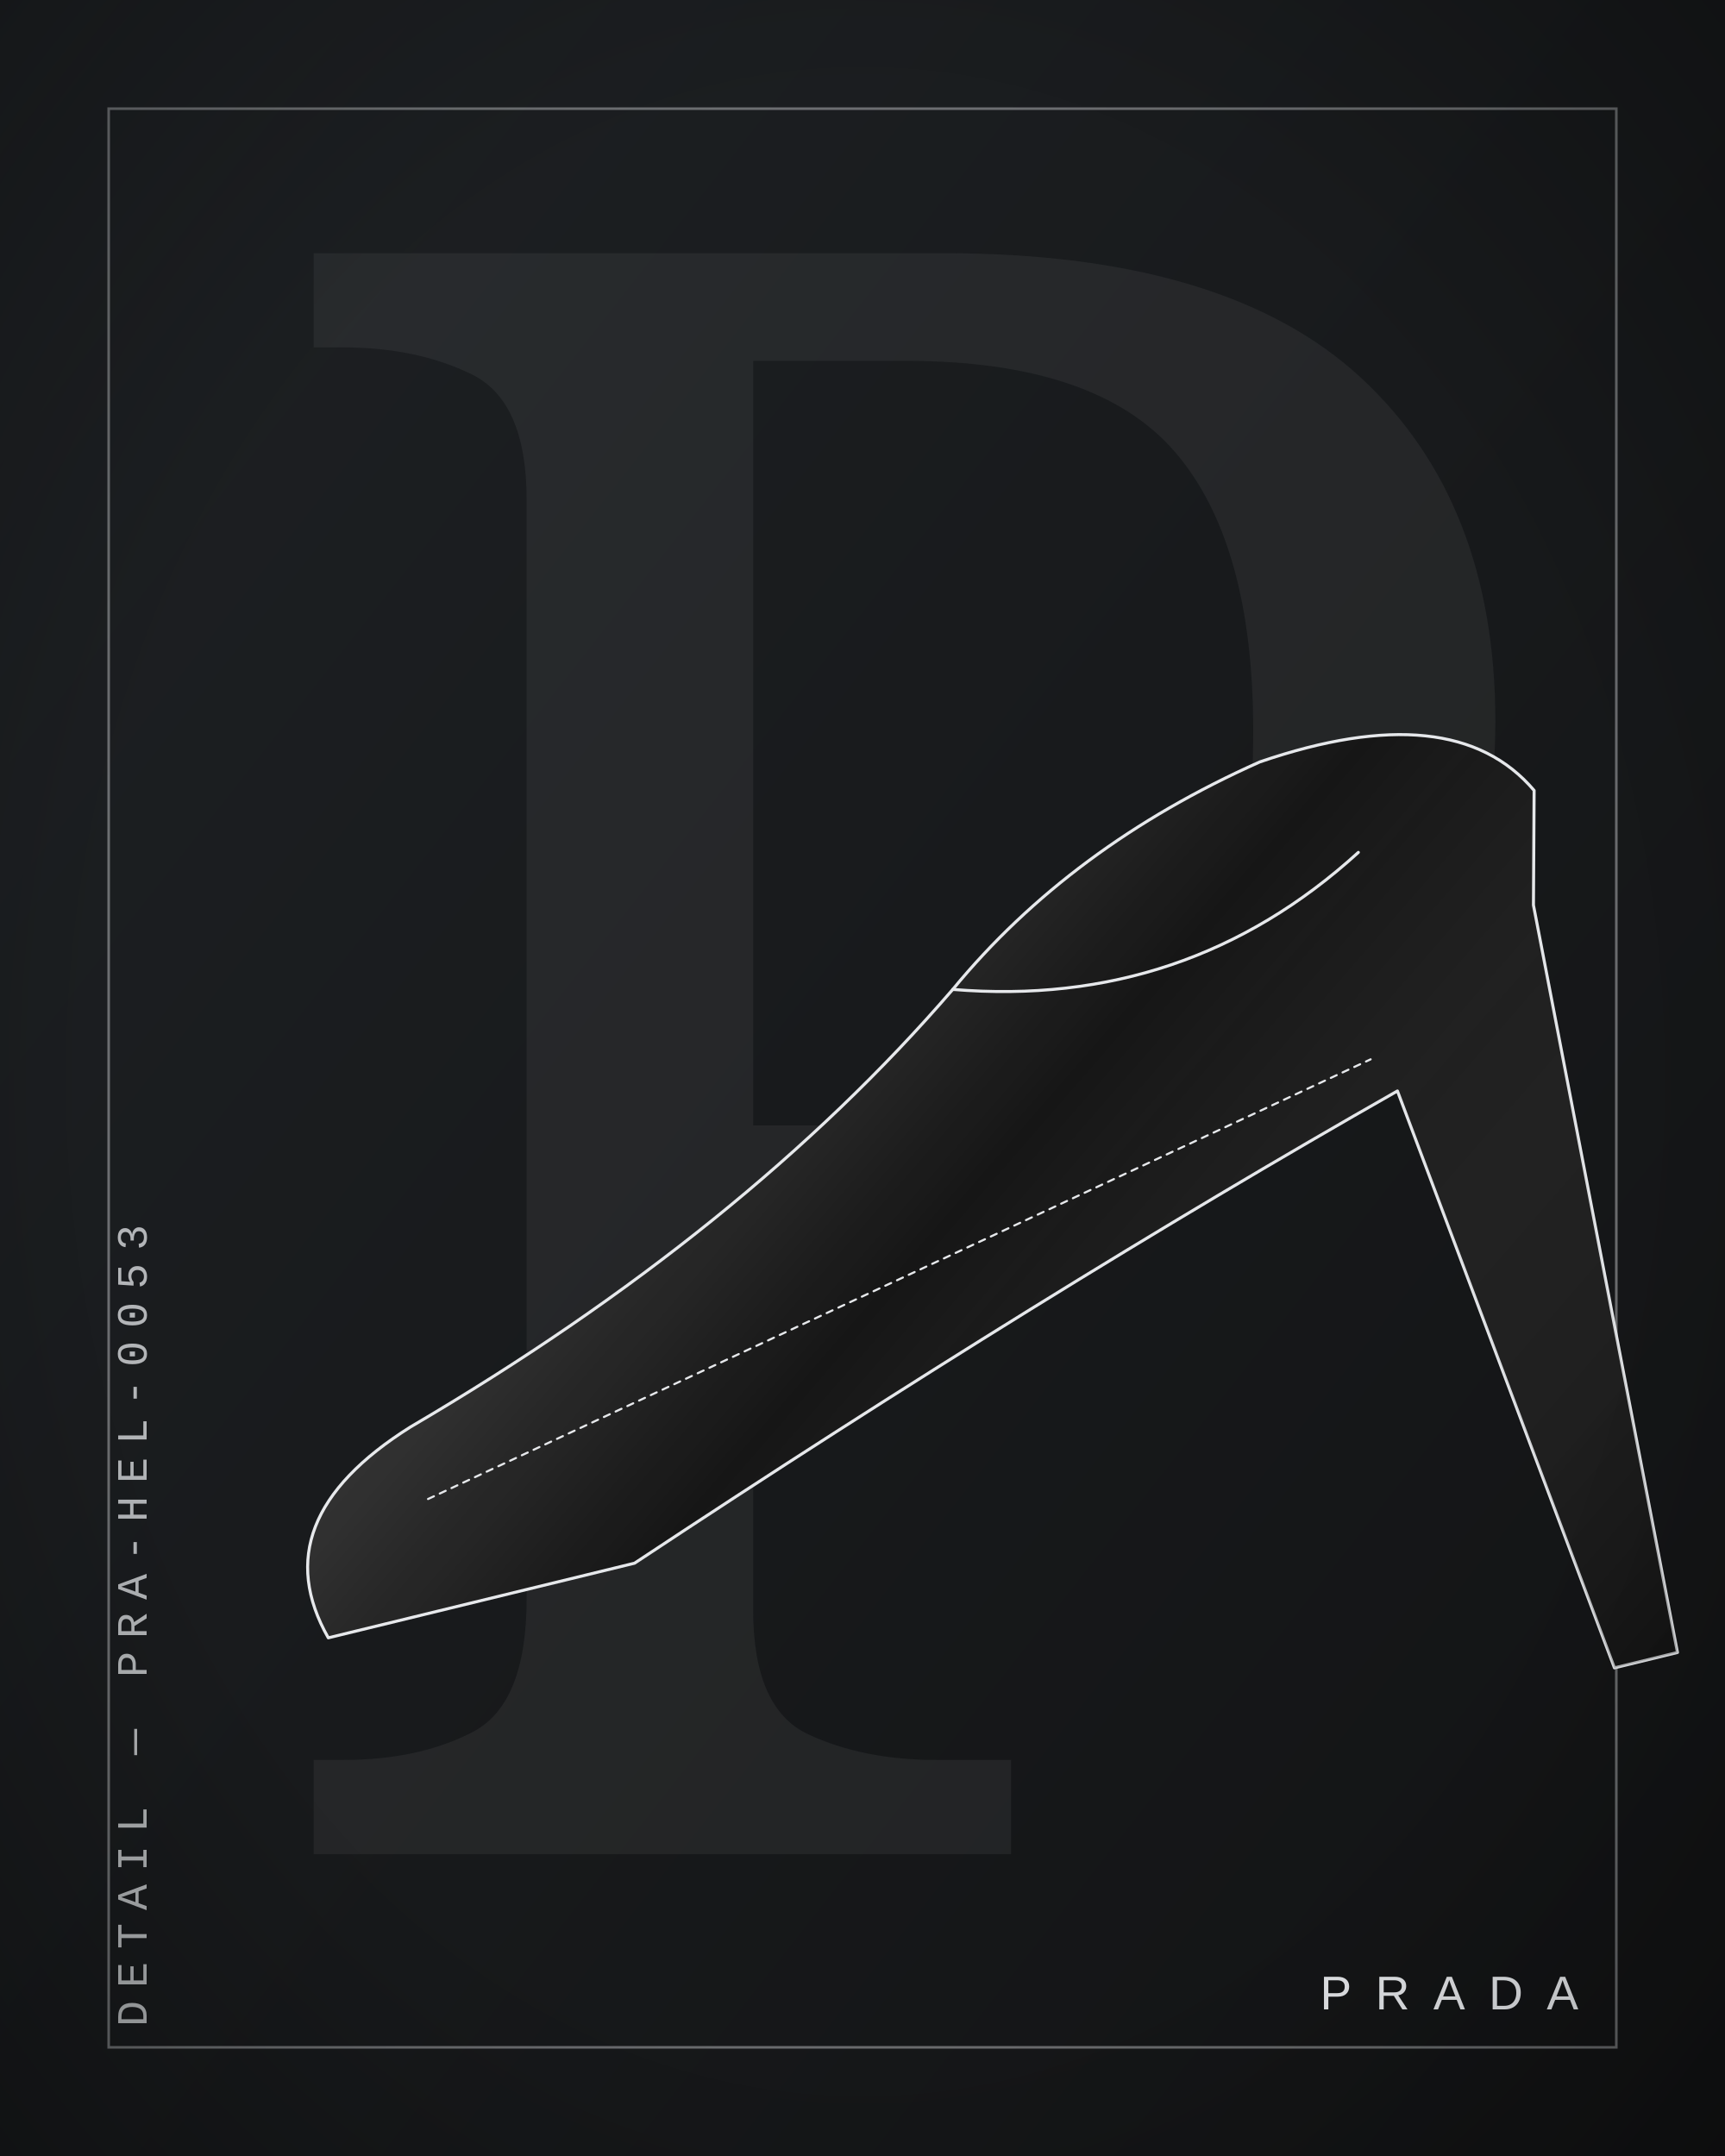
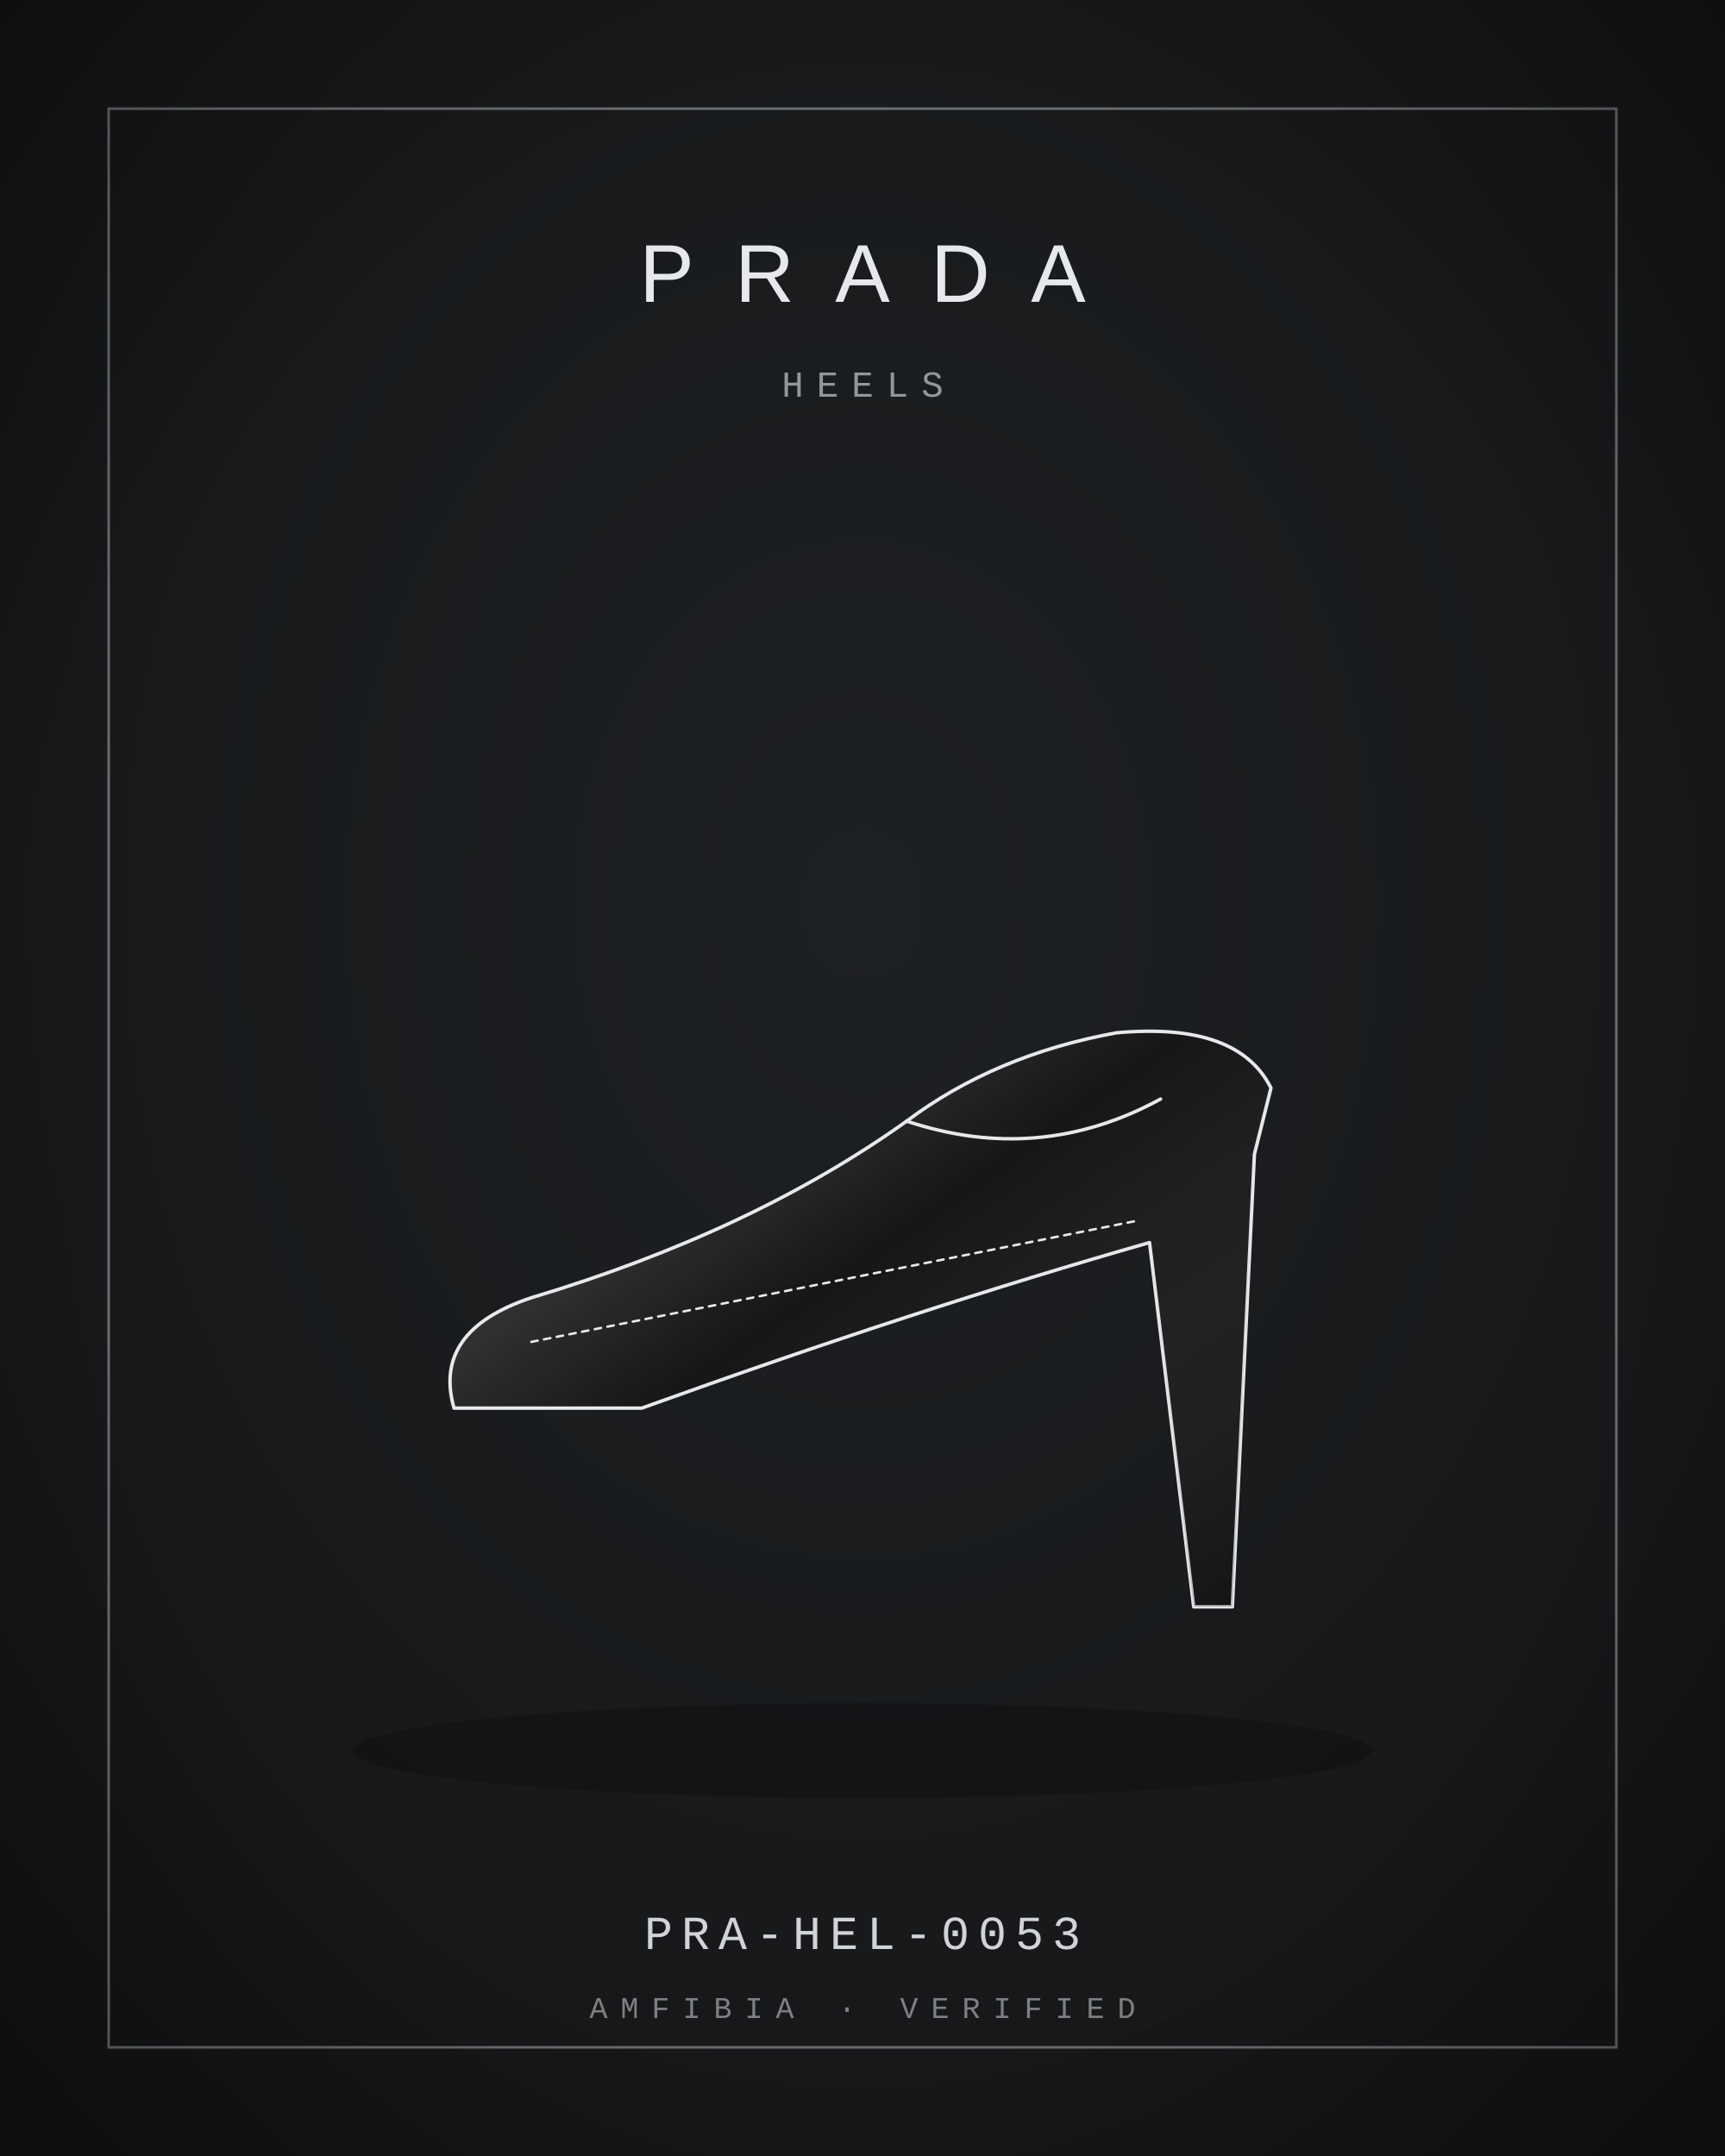
<svg xmlns="http://www.w3.org/2000/svg" viewBox="0 0 400 500" width="800" height="1000">
  <defs>
    <radialGradient id="bg" cx="50%" cy="42%" r="80%">
      <stop offset="0" stop-color="#1E2124" />
      <stop offset="1" stop-color="#121314" />
    </radialGradient>
    <linearGradient id="bgd" x1="0" y1="0" x2="1" y2="1">
      <stop offset="0" stop-color="#1E2124" />
      <stop offset="1" stop-color="#121314" />
    </linearGradient>
    <linearGradient id="sheen" x1="0" y1="0" x2="1" y2="1">
      <stop offset="0" stop-color="#fff" stop-opacity=".30" />
      <stop offset=".45" stop-color="#fff" stop-opacity="0" />
      <stop offset="1" stop-color="#000" stop-opacity=".22" />
    </linearGradient>
    <linearGradient id="multi" x1="0" y1="0" x2="1" y2="1">
      <stop offset="0" stop-color="#B3122E" />
      <stop offset=".35" stop-color="#C9A227" />
      <stop offset=".7" stop-color="#2F5D46" />
      <stop offset="1" stop-color="#3557A0" />
    </linearGradient>
    <radialGradient id="vig" cx="50%" cy="50%" r="75%">
      <stop offset=".6" stop-color="#000" stop-opacity="0" />
      <stop offset="1" stop-color="#000" stop-opacity=".35" />
    </radialGradient>
  </defs>
-   <rect width="400" height="500" fill="url(#bgd)" />
-   <text x="210" y="430" text-anchor="middle" font-family="Georgia, serif" font-size="520" fill="#E6E8EB" opacity="0.06">P</text>
+   <rect width="400" height="500" fill="url(#bg)" />
  <rect x="25.2" y="25.2" width="349.6" height="449.6" fill="none" stroke="#E6E8EB" stroke-width="0.6" opacity="0.4" />
-   <g transform="rotate(-13.7 200 250) translate(-7 20) scale(2.15)">
-     <path d="M26 152 Q22 138 40 132 Q80 120 108 100 Q124 88 146 84 Q168 82 174 94 L171 106 L167 188 L160 188 L152 122 Q110 134 60 152 Z" fill="#161616" stroke="#E6E8EB" stroke-width="1.4" stroke-linejoin="round" stroke-linecap="round" vector-effect="non-scaling-stroke" />
+   <ellipse cx="200" cy="406" rx="118" ry="11" fill="#000" opacity="0.22" />
+   <g transform="translate(72 132) scale(1.28)">
+     <path d="M26 152 Q22 138 40 132 Q80 120 108 100 Q124 88 146 84 Q168 82 174 94 L171 106 L167 188 L160 188 L152 122 Q110 134 60 152 Z" fill="#161616" stroke="#E6E8EB" stroke-width="1.6" stroke-linejoin="round" stroke-linecap="round" vector-effect="non-scaling-stroke" />
    <path d="M26 152 Q22 138 40 132 Q80 120 108 100 Q124 88 146 84 Q168 82 174 94 L171 106 L167 188 L160 188 L152 122 Q110 134 60 152 Z" fill="url(#sheen)" stroke="none" />
-     <path d="M108 100 Q132 108 154 96" fill="none" stroke="#E6E8EB" stroke-width="1.4" stroke-linejoin="round" stroke-linecap="round" vector-effect="non-scaling-stroke" />
-     <path d="M40 140 Q90 130 150 118" fill="none" stroke="#E6E8EB" stroke-width="0.98" stroke-dasharray="3 3" stroke-linejoin="round" stroke-linecap="round" vector-effect="non-scaling-stroke" />
-   </g>
-   <g transform="translate(34 470) rotate(-90)">
-     <text x="0" y="0" text-anchor="start" font-family="'Courier New', Courier, monospace" font-size="10" letter-spacing="3" fill="#E6E8EB" opacity="0.75">DETAIL — PRA-HEL-0053</text>
+     <path d="M108 100 Q132 108 154 96" fill="none" stroke="#E6E8EB" stroke-width="1.6" stroke-linejoin="round" stroke-linecap="round" vector-effect="non-scaling-stroke" />
+     <path d="M40 140 Q90 130 150 118" fill="none" stroke="#E6E8EB" stroke-width="1.12" stroke-dasharray="3 3" stroke-linejoin="round" stroke-linecap="round" vector-effect="non-scaling-stroke" />
  </g>
  <g>
-     <text x="366" y="466" text-anchor="end" font-size="11" fill="#E6E8EB" font-family="'Helvetica Neue', Arial, sans-serif" font-weight="300" letter-spacing="5.5">PRADA</text>
+     <text x="200" y="70" text-anchor="middle" font-size="19" fill="#E6E8EB" font-family="'Helvetica Neue', Arial, sans-serif" font-weight="300" letter-spacing="9.5">PRADA</text>
  </g>
+   <text x="200" y="92" text-anchor="middle" font-family="'Courier New', Courier, monospace" font-size="8.5" letter-spacing="3" fill="#E6E8EB" opacity="0.6">HEELS</text>
+   <text x="200" y="452" text-anchor="middle" font-family="'Courier New', Courier, monospace" font-size="11" letter-spacing="2" fill="#E6E8EB" opacity="0.9">PRA-HEL-0053</text>
+   <text x="200" y="468" text-anchor="middle" font-family="'Courier New', Courier, monospace" font-size="7" letter-spacing="3" fill="#E6E8EB" opacity="0.5">AMFIBIA · VERIFIED</text>
  <rect width="400" height="500" fill="url(#vig)" />
</svg>
